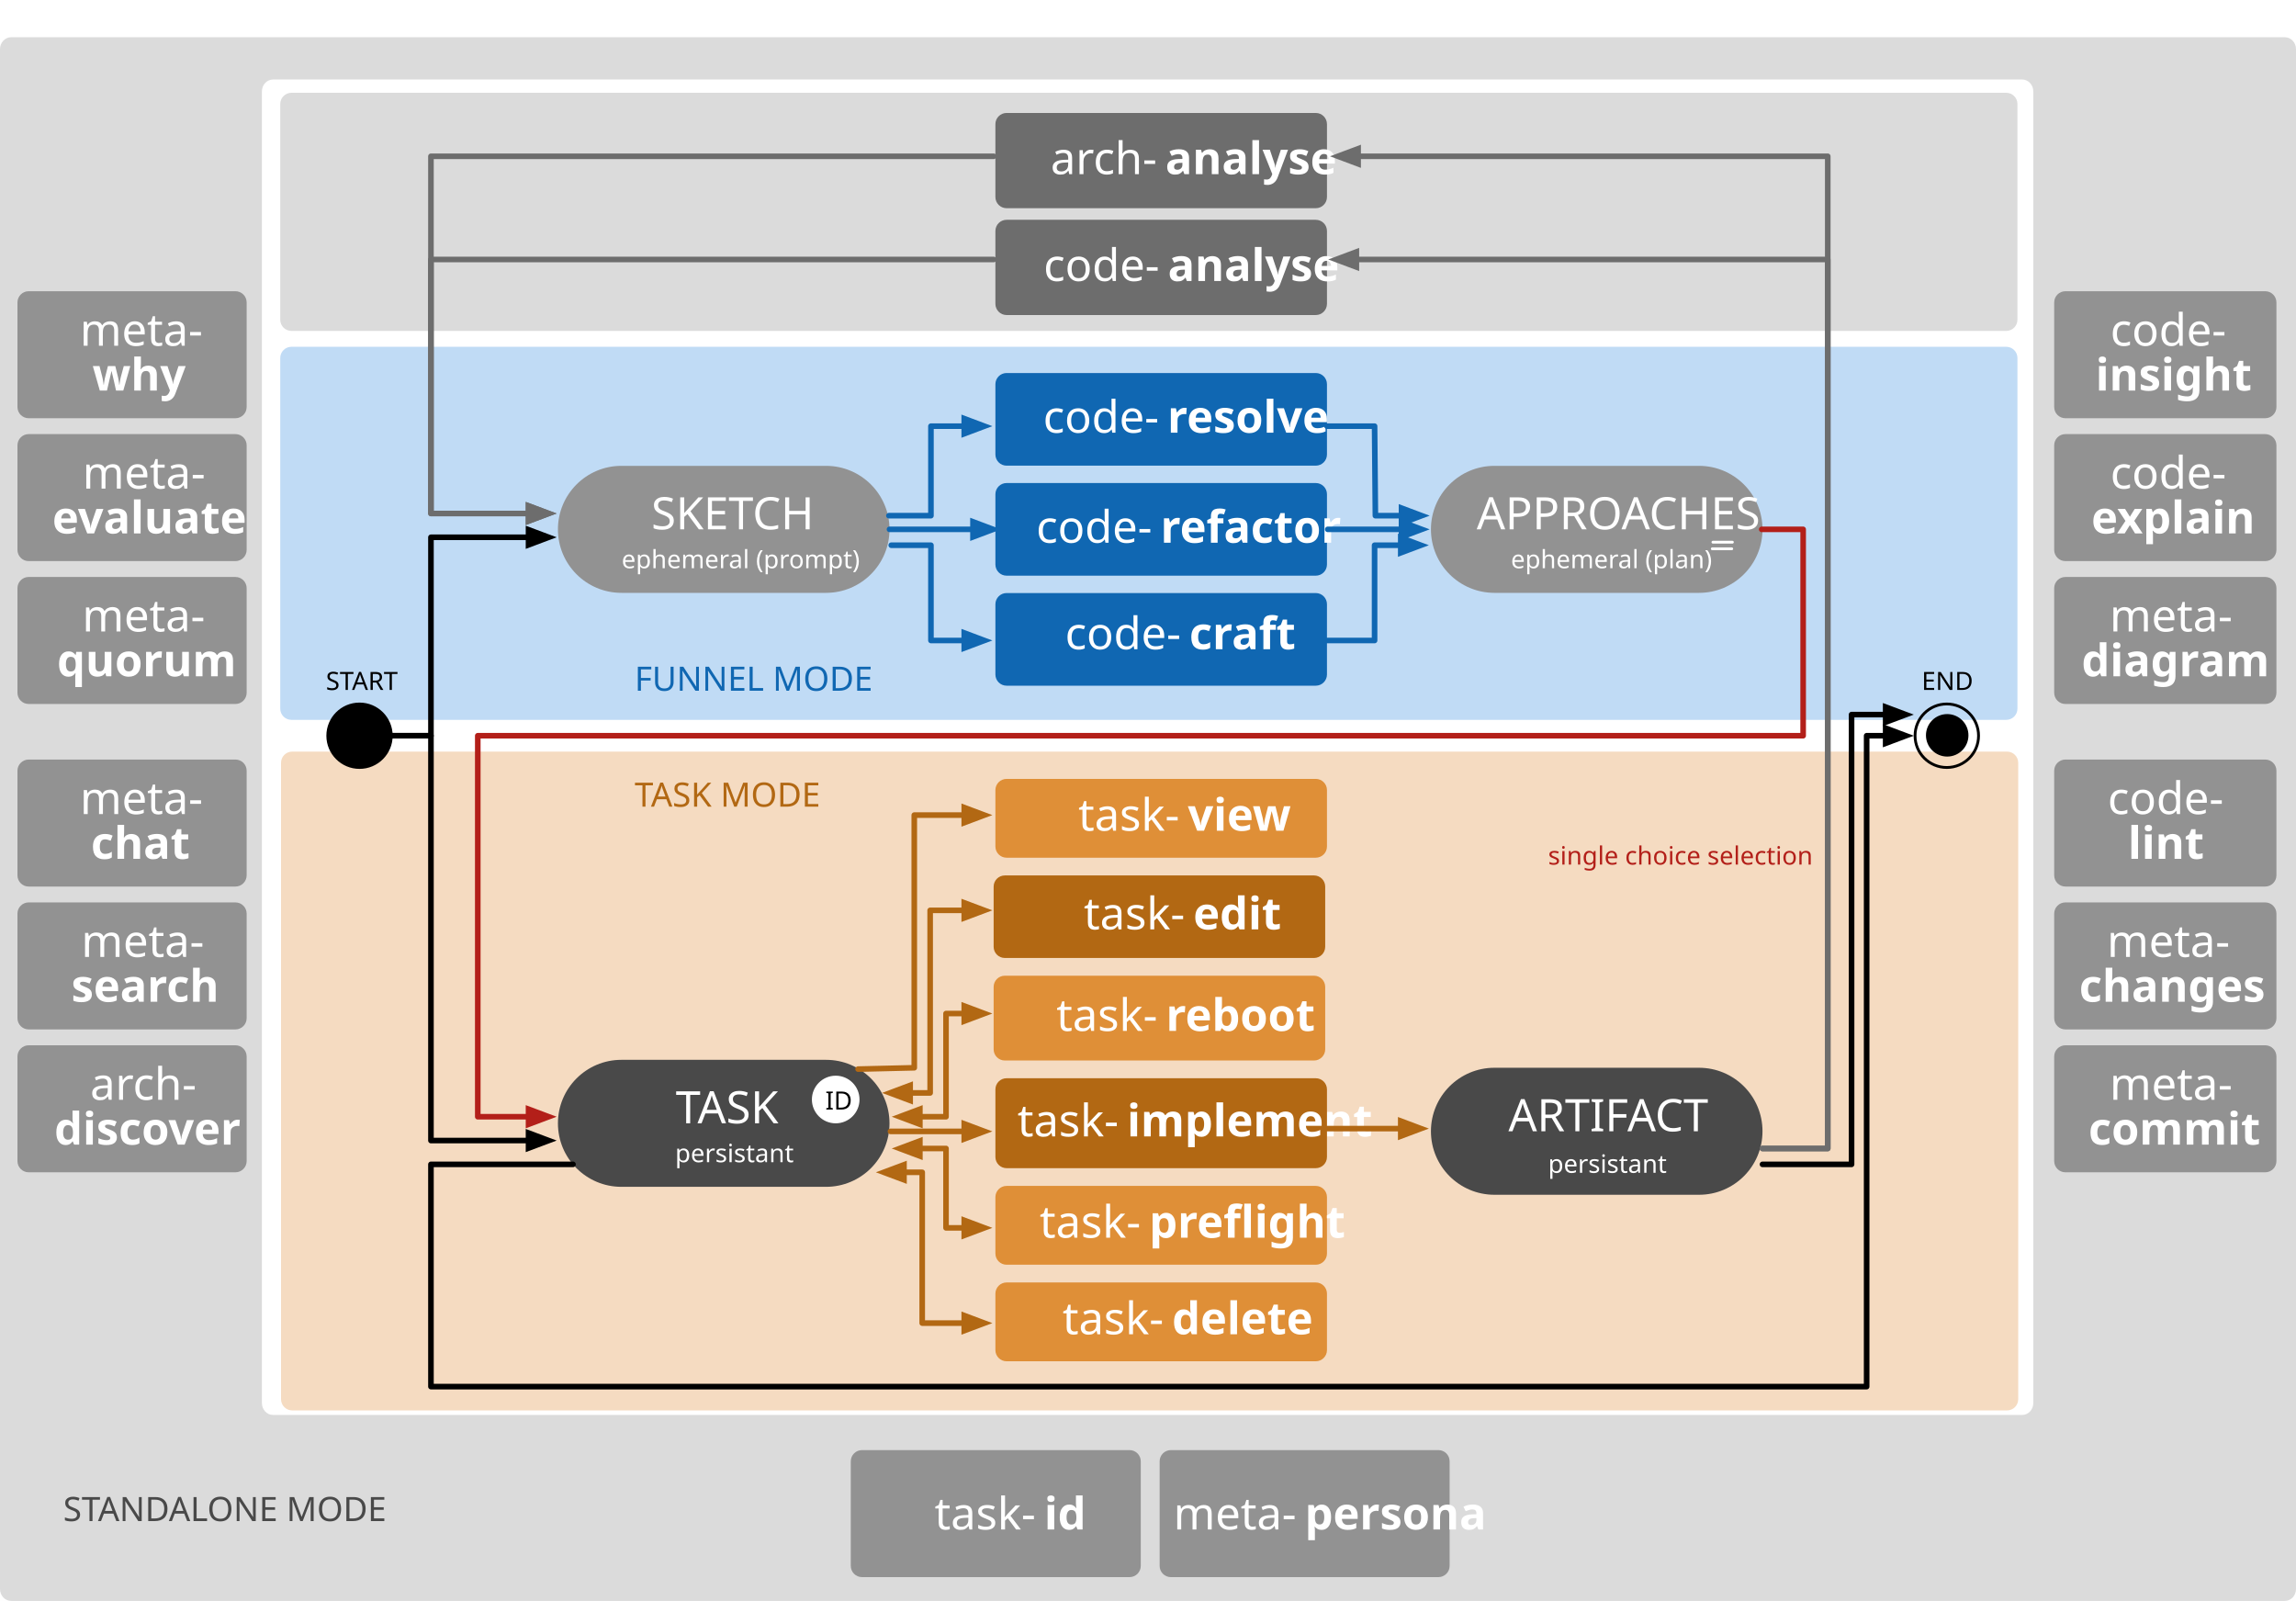
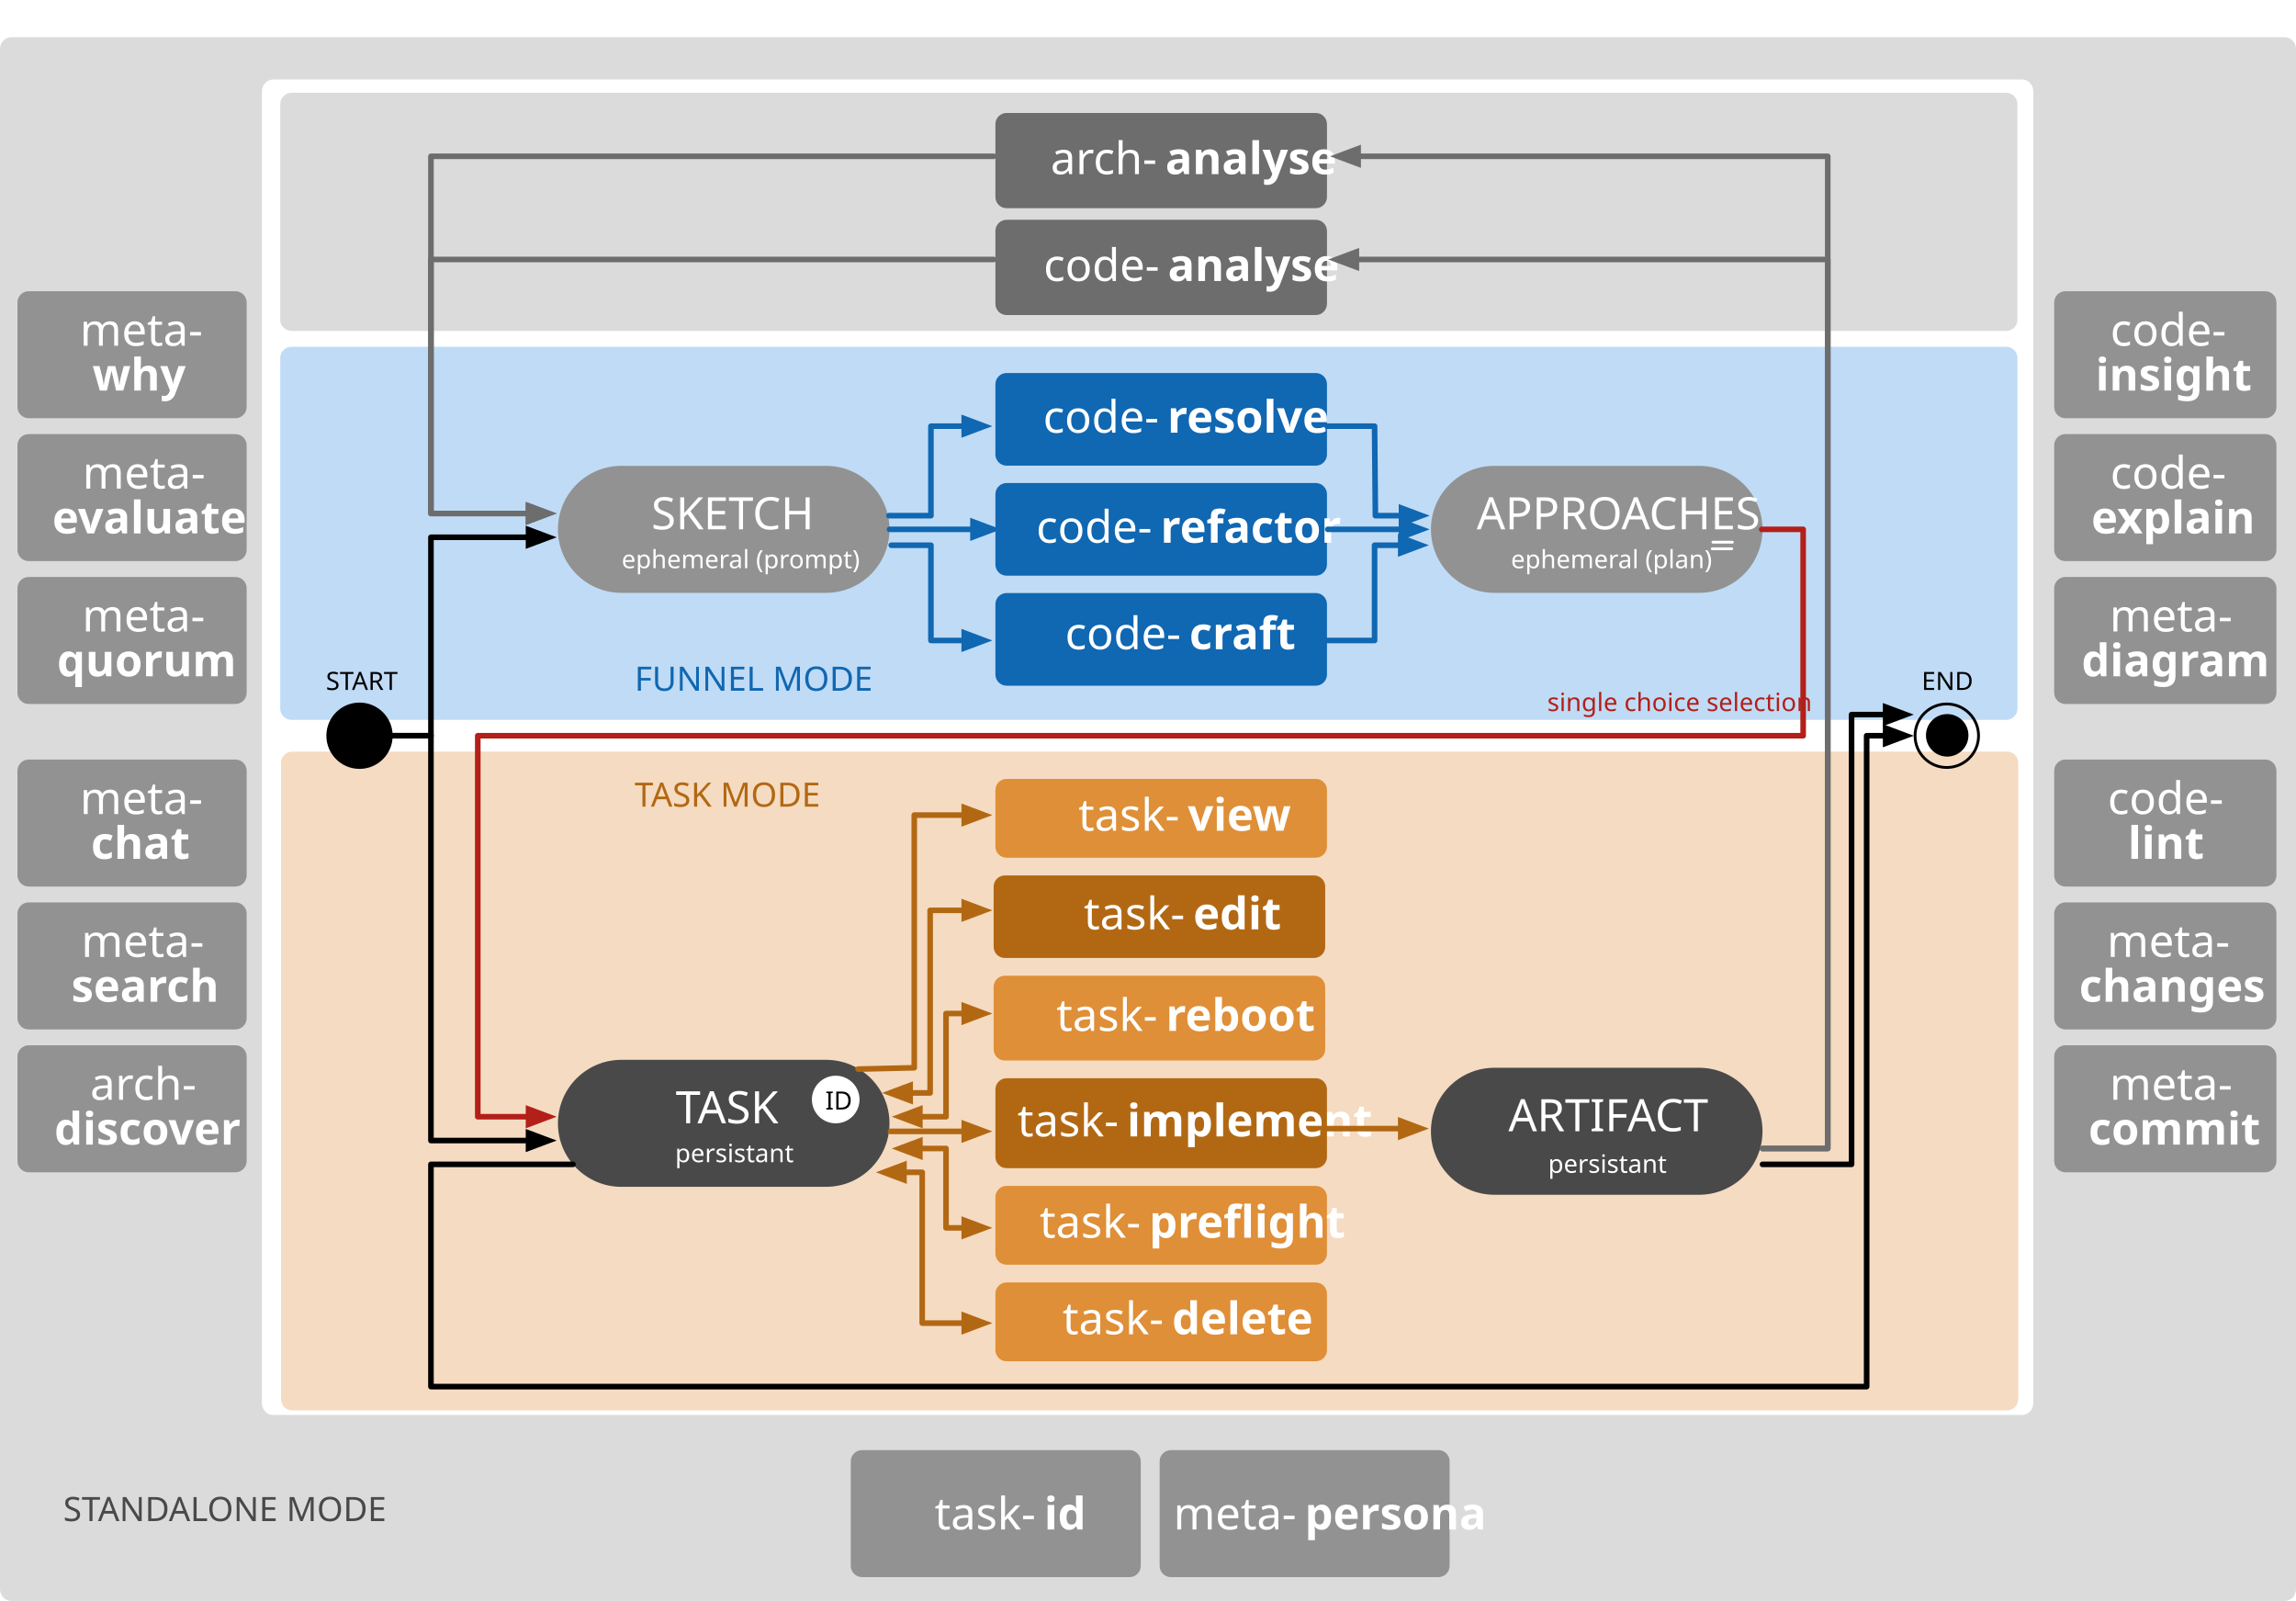
<svg xmlns="http://www.w3.org/2000/svg" version="1.1" viewBox="7.937 9.383 820.063 571.719" width="820.063" height="571.719">
  <defs>
    <marker orient="auto" overflow="visible" markerUnits="strokeWidth" id="FilledArrow_Marker" stroke-linejoin="miter" stroke-miterlimit="10" viewBox="-1 -3 6 6" markerWidth="6" markerHeight="6" color="#6d6d6d">
      <g>
        <path d="M 3.6 0 L 0 -1.35 L 0 1.35 Z" fill="currentColor" stroke="currentColor" stroke-width="1" />
      </g>
    </marker>
    <marker orient="auto" overflow="visible" markerUnits="strokeWidth" id="FilledArrow_Marker_2" stroke-linejoin="miter" stroke-miterlimit="10" viewBox="-1 -3 6 6" markerWidth="6" markerHeight="6" color="#1067b2">
      <g>
        <path d="M 3.6 0 L 0 -1.35 L 0 1.35 Z" fill="currentColor" stroke="currentColor" stroke-width="1" />
      </g>
    </marker>
    <marker orient="auto" overflow="visible" markerUnits="strokeWidth" id="FilledArrow_Marker_3" stroke-linejoin="miter" stroke-miterlimit="10" viewBox="-1 -3 6 6" markerWidth="6" markerHeight="6" color="#b31f19">
      <g>
        <path d="M 3.6 0 L 0 -1.35 L 0 1.35 Z" fill="currentColor" stroke="currentColor" stroke-width="1" />
      </g>
    </marker>
    <marker orient="auto" overflow="visible" markerUnits="strokeWidth" id="FilledArrow_Marker_4" stroke-linejoin="miter" stroke-miterlimit="10" viewBox="-1 -3 6 6" markerWidth="6" markerHeight="6" color="#b26813">
      <g>
        <path d="M 3.6 0 L 0 -1.35 L 0 1.35 Z" fill="currentColor" stroke="currentColor" stroke-width="1" />
      </g>
    </marker>
    <marker orient="auto" overflow="visible" markerUnits="strokeWidth" id="FilledArrow_Marker_5" stroke-linejoin="miter" stroke-miterlimit="10" viewBox="-5 -3 6 6" markerWidth="6" markerHeight="6" color="#b26813">
      <g>
        <path d="M -3.6 0 L 0 1.35 L 0 -1.35 Z" fill="currentColor" stroke="currentColor" stroke-width="1" />
      </g>
    </marker>
    <marker orient="auto" overflow="visible" markerUnits="strokeWidth" id="FilledArrow_Marker_6" stroke-linejoin="miter" stroke-miterlimit="10" viewBox="-1 -3 6 6" markerWidth="6" markerHeight="6" color="black">
      <g>
        <path d="M 3.6 0 L 0 -1.35 L 0 1.35 Z" fill="currentColor" stroke="currentColor" stroke-width="1" />
      </g>
    </marker>
    <marker orient="auto" overflow="visible" markerUnits="strokeWidth" id="FilledArrow_Marker_7" stroke-linejoin="miter" stroke-miterlimit="10" viewBox="-1 -3 6 6" markerWidth="6" markerHeight="6" color="#b26813">
      <g>
        <path d="M 3.6 0 L 0 -1.35 L 0 1.35 Z" fill="currentColor" stroke="currentColor" stroke-width="1" />
      </g>
    </marker>
    <marker orient="auto" overflow="visible" markerUnits="strokeWidth" id="FilledArrow_Marker_8" stroke-linejoin="miter" stroke-miterlimit="10" viewBox="-1 -3 6 6" markerWidth="6" markerHeight="6" color="#6d6d6d">
      <g>
        <path d="M 3.6 0 L 0 -1.35 L 0 1.35 Z" fill="currentColor" stroke="currentColor" stroke-width="1" />
      </g>
    </marker>
  </defs>
-   <g id="Canvas_1" fill="none" stroke="none" stroke-dasharray="none" stroke-opacity="1" fill-opacity="1">
+   <g id="Canvas_1" stroke-opacity="1" fill-opacity="1" fill="none" stroke-dasharray="none" stroke="none">
    <rect fill="white" x="7.937" y="9.383" width="820.063" height="571.719" />
    <g id="Canvas_1_Content">
      <g id="Graphic_897">
        <path d="M 112.031 42.52 L 724.504 42.52 C 726.713 42.52 728.504 44.311 728.504 46.52 L 728.504 123.559 C 728.504 125.768 726.713 127.559 724.504 127.559 L 112.031 127.559 C 109.822 127.559 108.031 125.768 108.031 123.559 L 108.031 46.52 C 108.031 44.311 109.822 42.52 112.031 42.52 Z" fill="#dbdbdb" />
      </g>
      <g id="Graphic_882">
        <path d="M 105.48 37.77 L 730.173 37.77 C 732.382 37.77 734.173 39.677 734.173 42.029 L 734.173 510.436 C 734.173 512.788 732.382 514.695 730.173 514.695 L 105.48 514.695 C 103.271 514.695 101.48 512.788 101.48 510.436 L 101.48 42.029 C 101.48 39.677 103.271 37.77 105.48 37.77 Z M 17.89 22.677 Z M 17.89 22.677 L 11.937 22.677 C 9.728 22.677 7.937 24.584 7.937 26.937 L 7.937 576.843 C 7.937 579.195 9.728 581.102 11.937 581.102 L 17.89 581.102 L 48.504 581.102 L 824 581.102 C 826.209 581.102 828 579.195 828 576.843 L 828 26.937 C 828 24.584 826.209 22.677 824 22.677 L 48.504 22.677 Z" fill="#dbdbdb" />
      </g>
      <g id="Graphic_799">
        <path d="M 112.315 277.795 L 724.787 277.795 C 726.997 277.795 728.787 279.586 728.787 281.795 L 728.787 509.071 C 728.787 511.28 726.997 513.071 724.787 513.071 L 112.315 513.071 C 110.106 513.071 108.315 511.28 108.315 509.071 L 108.315 281.795 C 108.315 279.586 110.106 277.795 112.315 277.795 Z" fill="#f5dbc1" />
      </g>
      <g id="Graphic_798">
        <path d="M 112.031 133.228 L 724.504 133.228 C 726.713 133.228 728.504 135.019 728.504 137.228 L 728.504 262.457 C 728.504 264.666 726.713 266.457 724.504 266.457 L 112.031 266.457 C 109.822 266.457 108.031 264.666 108.031 262.457 L 108.031 137.228 C 108.031 135.019 109.822 133.228 112.031 133.228 Z" fill="#c0dbf5" />
      </g>
      <g id="Group_774">
        <g id="Graphic_629">
          <path d="M 229.89 175.748 L 302.961 175.748 C 315.485 175.748 325.638 185.901 325.638 198.425 L 325.638 198.425 C 325.638 210.949 315.485 221.102 302.961 221.102 L 229.89 221.102 C 217.366 221.102 207.213 210.949 207.213 198.425 L 207.213 198.425 C 207.213 185.901 217.366 175.748 229.89 175.748 Z" fill="#929292" />
        </g>
        <g id="Graphic_624">
          <rect x="235.559" y="181.417" width="61.92" height="29.2" fill="#929292" />
          <text transform="translate(240.5591 186.4173)" fill="white">
            <tspan font-family="Myriad Pro" font-size="16" fill="white" x="0" y="12" xml:space="preserve">SKETCH</tspan>
          </text>
        </g>
      </g>
      <g id="Group_767">
        <g id="Graphic_631">
          <path d="M 367.465 87.874 L 477.89 87.874 C 480.099 87.874 481.89 89.665 481.89 91.874 L 481.89 117.89 C 481.89 120.099 480.099 121.89 477.89 121.89 L 367.465 121.89 C 365.255 121.89 363.465 120.099 363.465 117.89 L 363.465 91.874 C 363.465 89.665 365.255 87.874 367.465 87.874 Z" fill="#6d6d6d" />
        </g>
        <g id="Graphic_628">
          <text transform="translate(380.6718 97.72795)" fill="white">
            <tspan font-family="Myriad Pro" font-size="16" fill="white" x="0" y="12" xml:space="preserve">code-</tspan>
            <tspan font-family="Myriad Pro" font-weight="bold" font-size="16" fill="white" y="12" xml:space="preserve">analyse</tspan>
          </text>
        </g>
      </g>
      <g id="Line_639">
        <path d="M 362.835 102.047 L 161.858 102.047 L 161.858 192.756 L 196.713 192.756" marker-end="url(#FilledArrow_Marker)" stroke="#6d6d6d" stroke-linecap="round" stroke-linejoin="round" stroke-width="2" />
      </g>
      <g id="Group_777">
        <g id="Graphic_725">
          <path d="M 541.701 390.702 L 614.772 390.702 C 627.296 390.702 637.449 400.855 637.449 413.38 L 637.449 413.38 C 637.449 425.904 627.296 436.057 614.772 436.057 L 541.701 436.057 C 529.177 436.057 519.024 425.904 519.024 413.38 L 519.024 413.38 C 519.024 400.855 529.177 390.702 541.701 390.702 Z" fill="#494949" />
        </g>
        <g id="Graphic_726">
          <text transform="translate(546.7008 401.3717)" fill="white">
            <tspan font-family="Myriad Pro" font-size="16" fill="white" x="682121e-18" y="12" xml:space="preserve">ARTIFACT</tspan>
          </text>
        </g>
      </g>
      <g id="Group_768">
        <g id="Graphic_728">
          <path d="M 367.465 142.594 L 477.89 142.594 C 480.099 142.594 481.89 144.385 481.89 146.594 L 481.89 171.679 C 481.89 173.888 480.099 175.679 477.89 175.679 L 367.465 175.679 C 365.255 175.679 363.465 173.888 363.465 171.679 L 363.465 146.594 C 363.465 144.385 365.255 142.594 367.465 142.594 Z" fill="#1067b2" />
        </g>
        <g id="Graphic_727">
          <text transform="translate(380.5016 151.9155)" fill="white">
            <tspan font-family="Myriad Pro" font-size="16" fill="white" x="0" y="12" xml:space="preserve">code-</tspan>
            <tspan font-family="Myriad Pro" font-weight="bold" font-size="16" fill="white" y="12" xml:space="preserve">resolve</tspan>
          </text>
        </g>
      </g>
      <g id="Line_729">
        <path d="M 325.43 193.54 L 340.441 193.54 L 340.441 161.575 L 352.335 161.575" marker-end="url(#FilledArrow_Marker_2)" stroke="#1067b2" stroke-linecap="round" stroke-linejoin="round" stroke-width="2" />
      </g>
      <g id="Group_769">
        <g id="Graphic_731">
          <path d="M 367.465 181.883 L 477.89 181.883 C 480.099 181.883 481.89 183.673 481.89 185.883 L 481.89 210.968 C 481.89 213.177 480.099 214.968 477.89 214.968 L 367.465 214.968 C 365.255 214.968 363.465 213.177 363.465 210.968 L 363.465 185.883 C 363.465 183.673 365.255 181.883 367.465 181.883 Z" fill="#1067b2" />
        </g>
        <g id="Graphic_730">
          <text transform="translate(378.0456 191.2044)" fill="white">
            <tspan font-family="Myriad Pro" font-size="16" fill="white" x="7105427e-21" y="12" xml:space="preserve">code-</tspan>
            <tspan font-family="Myriad Pro" font-weight="bold" font-size="16" fill="white" y="12" xml:space="preserve">refactor</tspan>
          </text>
        </g>
      </g>
      <g id="Line_734">
        <line x1="325.638" y1="198.425" x2="355.453" y2="198.425" marker-end="url(#FilledArrow_Marker_2)" stroke="#1067b2" stroke-linecap="round" stroke-linejoin="round" stroke-width="2" />
      </g>
      <g id="Line_735">
        <path d="M 326.268 204.095 L 340.441 204.095 L 340.441 238.11 L 352.335 238.11" marker-end="url(#FilledArrow_Marker_2)" stroke="#1067b2" stroke-linecap="round" stroke-linejoin="round" stroke-width="2" />
      </g>
      <g id="Group_775">
        <g id="Graphic_737">
          <path d="M 541.701 175.748 L 614.772 175.748 C 627.296 175.748 637.449 185.901 637.449 198.425 L 637.449 198.425 C 637.449 210.949 627.296 221.102 614.772 221.102 L 541.701 221.102 C 529.177 221.102 519.024 210.949 519.024 198.425 L 519.024 198.425 C 519.024 185.901 529.177 175.748 541.701 175.748 Z" fill="#929292" />
        </g>
        <g id="Graphic_736">
          <text transform="translate(535.3622 186.4173)" fill="white">
            <tspan font-family="Myriad Pro" font-size="16" fill="white" x="0" y="12" xml:space="preserve">APPROACHES</tspan>
          </text>
        </g>
      </g>
      <g id="Line_738">
        <path d="M 481.89 161.575 L 498.898 161.575 L 499.181 193.54 L 508.524 193.54" marker-end="url(#FilledArrow_Marker_2)" stroke="#1067b2" stroke-linecap="round" stroke-linejoin="round" stroke-width="2" />
      </g>
      <g id="Line_739">
        <line x1="482.173" y1="198.425" x2="508.524" y2="198.425" marker-end="url(#FilledArrow_Marker_2)" stroke="#1067b2" stroke-linecap="round" stroke-linejoin="round" stroke-width="2" />
      </g>
      <g id="Line_740">
        <path d="M 481.89 238.11 L 498.898 238.11 L 498.898 204.095 L 508.24 204.095" marker-end="url(#FilledArrow_Marker_2)" stroke="#1067b2" stroke-linecap="round" stroke-linejoin="round" stroke-width="2" />
      </g>
      <g id="Group_776">
        <g id="Graphic_742">
          <path d="M 229.89 387.868 L 302.961 387.868 C 315.485 387.868 325.638 398.021 325.638 410.545 L 325.638 410.545 C 325.638 423.069 315.485 433.222 302.961 433.222 L 229.89 433.222 C 217.366 433.222 207.213 423.069 207.213 410.545 L 207.213 410.545 C 207.213 398.021 217.366 387.868 229.89 387.868 Z" fill="#494949" />
        </g>
        <g id="Graphic_741">
          <text transform="translate(249.2817 398.537)" fill="white">
            <tspan font-family="Myriad Pro" font-size="16" fill="white" x="0" y="12" xml:space="preserve">TASK</tspan>
          </text>
        </g>
      </g>
      <g id="Line_743">
        <path d="M 637.165 198.425 L 651.968 198.425 L 651.968 272.126 L 178.583 272.126 L 178.583 408.189 L 196.713 408.189" marker-end="url(#FilledArrow_Marker_3)" stroke="#b31f19" stroke-linecap="round" stroke-linejoin="round" stroke-width="2" />
      </g>
      <g id="Group_771">
        <g id="Graphic_749">
          <path d="M 366.835 322.021 L 477.26 322.021 C 479.469 322.021 481.26 323.812 481.26 326.021 L 481.26 347.494 C 481.26 349.703 479.469 351.494 477.26 351.494 L 366.835 351.494 C 364.625 351.494 362.835 349.703 362.835 347.494 L 362.835 326.021 C 362.835 323.812 364.625 322.021 366.835 322.021 Z" fill="#b26813" />
        </g>
        <g id="Graphic_748">
          <text transform="translate(395.0317 329.2769)" fill="white">
            <tspan font-family="Myriad Pro" font-size="16" fill="white" x="14210855e-21" y="12" xml:space="preserve">task-</tspan>
            <tspan font-family="Myriad Pro" font-weight="bold" font-size="16" fill="white" y="12" xml:space="preserve">edit</tspan>
          </text>
        </g>
      </g>
      <g id="Group_772">
        <g id="Graphic_747">
          <path d="M 367.465 394.444 L 477.89 394.444 C 480.099 394.444 481.89 396.235 481.89 398.444 L 481.89 422.56 C 481.89 424.769 480.099 426.56 477.89 426.56 L 367.465 426.56 C 365.255 426.56 363.465 424.769 363.465 422.56 L 363.465 398.444 C 363.465 396.235 365.255 394.444 367.465 394.444 Z" fill="#b26813" />
        </g>
        <g id="Graphic_746">
          <text transform="translate(371.3416 403.2115)" fill="white">
            <tspan font-family="Myriad Pro" font-size="16" fill="white" x="0" y="12" xml:space="preserve">task-</tspan>
            <tspan font-family="Myriad Pro" font-weight="bold" font-size="16" fill="white" y="12" xml:space="preserve">implement</tspan>
          </text>
        </g>
      </g>
      <g id="Group_773">
        <g id="Graphic_745">
          <path d="M 367.465 432.894 L 477.89 432.894 C 480.099 432.894 481.89 434.685 481.89 436.894 L 481.89 457.041 C 481.89 459.25 480.099 461.041 477.89 461.041 L 367.465 461.041 C 365.255 461.041 363.465 459.25 363.465 457.041 L 363.465 436.894 C 363.465 434.685 365.255 432.894 367.465 432.894 Z" fill="#df8f37" />
        </g>
        <g id="Graphic_744">
          <text transform="translate(379.2616 439.3917)" fill="white">
            <tspan font-family="Myriad Pro" font-size="16" fill="white" x="0" y="12" xml:space="preserve">task-</tspan>
            <tspan font-family="Myriad Pro" font-weight="bold" font-size="16" fill="white" y="12" xml:space="preserve">preflight</tspan>
          </text>
        </g>
      </g>
      <g id="Line_755">
        <line x1="481.89" y1="412.422" x2="508.24" y2="412.422" marker-end="url(#FilledArrow_Marker_4)" stroke="#b26813" stroke-linecap="round" stroke-linejoin="round" stroke-width="2" />
      </g>
      <g id="Line_756">
        <path d="M 637.449 419.528 L 660.756 419.528 L 660.756 102.047 L 492.39 102.047" marker-end="url(#FilledArrow_Marker)" stroke="#6d6d6d" stroke-linecap="round" stroke-linejoin="round" stroke-width="2" />
      </g>
      <g id="Group_770">
        <g id="Graphic_733">
          <path d="M 367.465 221.171 L 477.89 221.171 C 480.099 221.171 481.89 222.962 481.89 225.171 L 481.89 250.257 C 481.89 252.466 480.099 254.257 477.89 254.257 L 367.465 254.257 C 365.255 254.257 363.465 252.466 363.465 250.257 L 363.465 225.171 C 363.465 222.962 365.255 221.171 367.465 221.171 Z" fill="#1067b2" />
        </g>
        <g id="Graphic_758">
          <text transform="translate(388.3495 229.2364)" fill="white">
            <tspan font-family="Myriad Pro" font-size="16" fill="white" x="0" y="12" xml:space="preserve">code-</tspan>
            <tspan font-family="Myriad Pro" font-weight="bold" font-size="16" fill="white" y="12" xml:space="preserve">craft</tspan>
          </text>
        </g>
      </g>
      <g id="Line_761">
        <path d="M 352.335 481.89 L 337.323 481.89 L 337.323 428.031 L 330.815 428.031" marker-end="url(#FilledArrow_Marker_4)" marker-start="url(#FilledArrow_Marker_5)" stroke="#b26813" stroke-linecap="round" stroke-linejoin="round" stroke-width="2" />
      </g>
      <g id="Line_780">
        <path d="M 333.02 399.685 L 340.158 399.685 L 340.158 334.488 L 352.335 334.488" marker-end="url(#FilledArrow_Marker_4)" marker-start="url(#FilledArrow_Marker_5)" stroke="#b26813" stroke-linecap="round" stroke-linejoin="round" stroke-width="2" />
      </g>
      <g id="Line_779">
        <path d="M 336.484 408.189 L 345.827 408.189 L 345.827 371.339 L 352.335 371.339" marker-end="url(#FilledArrow_Marker_4)" marker-start="url(#FilledArrow_Marker_5)" stroke="#b26813" stroke-linecap="round" stroke-linejoin="round" stroke-width="2" />
      </g>
      <g id="Line_778">
        <path d="M 336.484 419.528 L 345.827 419.528 L 345.827 447.874 L 352.335 447.874" marker-end="url(#FilledArrow_Marker_4)" marker-start="url(#FilledArrow_Marker_5)" stroke="#b26813" stroke-linecap="round" stroke-linejoin="round" stroke-width="2" />
      </g>
      <g id="Graphic_781">
        <text transform="translate(229.9428 205.3024)" fill="white">
          <tspan font-family="Myriad Pro" font-size="9" fill="white" x="8668621e-19" y="7" xml:space="preserve">ephemeral (prompt)</tspan>
        </text>
      </g>
      <g id="Graphic_782">
        <text transform="translate(547.5769 205.3024)" fill="white">
          <tspan font-family="Myriad Pro" font-size="9" fill="white" x="55777605e-20" y="7" xml:space="preserve">ephemeral (plan)</tspan>
        </text>
      </g>
      <g id="Graphic_783">
        <text transform="translate(249.063 417.4221)" fill="white">
          <tspan font-family="Myriad Pro" font-size="9" fill="white" x="14566126e-20" y="7" xml:space="preserve">persistant</tspan>
        </text>
      </g>
      <g id="Graphic_784">
        <text transform="translate(560.874 421.2142)" fill="white">
          <tspan font-family="Myriad Pro" font-size="9" fill="white" x="14566126e-20" y="7" xml:space="preserve">persistant</tspan>
        </text>
      </g>
      <g id="Line_785">
        <path d="M 147.685 272.126 L 161.858 272.126 L 161.858 201.26 L 196.713 201.26" marker-end="url(#FilledArrow_Marker_6)" stroke="black" stroke-linecap="round" stroke-linejoin="round" stroke-width="2" />
      </g>
      <g id="Graphic_786">
        <circle cx="136.346" cy="272.126" r="11.339" fill="black" />
        <circle cx="136.346" cy="272.126" r="11.339" stroke="black" stroke-linecap="round" stroke-linejoin="round" stroke-width="1" />
      </g>
      <g id="Line_788">
        <path d="M 637.449 425.197 L 669.26 425.197 L 669.26 264.58 L 681.437 264.58" marker-end="url(#FilledArrow_Marker_6)" stroke="black" stroke-linecap="round" stroke-linejoin="round" stroke-width="2" />
      </g>
      <g id="Group_791">
        <g id="Graphic_787">
          <circle cx="703.276" cy="272.126" r="11.339" stroke="black" stroke-linecap="round" stroke-linejoin="round" stroke-width="1" />
        </g>
        <g id="Graphic_789">
          <circle cx="703.421" cy="271.981" r="7.087" fill="black" />
          <circle cx="703.421" cy="271.981" r="7.087" stroke="black" stroke-linecap="round" stroke-linejoin="round" stroke-width="1" />
        </g>
      </g>
      <g id="Line_790">
        <path d="M 147.685 272.126 L 161.858 272.126 L 161.858 416.693 L 196.713 416.693" marker-end="url(#FilledArrow_Marker_6)" stroke="black" stroke-linecap="round" stroke-linejoin="round" stroke-width="2" />
      </g>
      <g id="Graphic_792">
-         <text transform="translate(560.874 311.1417)" fill="#b31f19">
+         <text transform="translate(560.5906 256.326)" fill="#b31f19">
          <tspan font-family="Myriad Pro" font-size="9" fill="#b31f19" x="0" y="7" xml:space="preserve">single choice selection</tspan>
        </text>
      </g>
      <g id="Line_793">
        <line x1="619.508" y1="205.367" x2="626.466" y2="205.367" stroke="white" stroke-linecap="round" stroke-linejoin="round" stroke-width="1" />
      </g>
      <g id="Line_794">
        <line x1="619.739" y1="203.01" x2="626.697" y2="203.01" stroke="white" stroke-linecap="round" stroke-linejoin="round" stroke-width="1" />
      </g>
      <g id="Group_797">
        <g id="Graphic_796">
          <circle cx="306.425" cy="402.041" r="8.504" fill="white" />
        </g>
        <g id="Graphic_795">
          <text transform="translate(302.7098 398.6212)" fill="black">
            <tspan font-family="Myriad Pro" font-size="9" fill="black" x="2184919e-19" y="7" xml:space="preserve">ID</tspan>
          </text>
        </g>
      </g>
      <g id="Graphic_800">
        <text transform="translate(124.3386 248.7795)" fill="black">
          <tspan font-family="Myriad Pro" font-size="9" fill="black" x="35171865e-20" y="7" xml:space="preserve">START</tspan>
        </text>
      </g>
      <g id="Graphic_801">
        <text transform="translate(694.2917 248.7795)" fill="black">
          <tspan font-family="Myriad Pro" font-size="9" fill="black" x="0" y="7" xml:space="preserve">END</tspan>
        </text>
      </g>
      <g id="Line_802">
        <path d="M 212.598 425.197 L 161.858 425.197 L 161.858 504.567 L 674.646 504.567 L 674.646 272.126 L 681.437 272.126" marker-end="url(#FilledArrow_Marker_6)" stroke="black" stroke-linecap="round" stroke-linejoin="round" stroke-width="2" />
      </g>
      <g id="Graphic_803">
        <text transform="translate(234.6063 247.0567)" fill="#1067b2">
          <tspan font-family="Myriad Pro" font-size="12" fill="#1067b2" x="2629008e-19" y="9" xml:space="preserve">FUNNEL MODE</tspan>
        </text>
      </g>
      <g id="Graphic_804">
        <text transform="translate(234.6063 288.4646)" fill="#b26813">
          <tspan font-family="Myriad Pro" font-size="12" fill="#b26813" x="5506706e-19" y="9" xml:space="preserve">TASK MODE</tspan>
        </text>
      </g>
      <g id="Group_805">
        <g id="Graphic_807">
          <path d="M 18.173 382.677 L 92.031 382.677 C 94.241 382.677 96.031 384.468 96.031 386.677 L 96.031 424.031 C 96.031 426.241 94.241 428.031 92.031 428.031 L 18.173 428.031 C 15.964 428.031 14.173 426.241 14.173 424.031 L 14.173 386.677 C 14.173 384.468 15.964 382.677 18.173 382.677 Z" fill="#929292" />
        </g>
        <g id="Graphic_806">
          <text transform="translate(19.31777 393.3465)" fill="white">
            <tspan font-family="Myriad Pro" font-size="16" fill="white" x="20.816" y="8.8" xml:space="preserve">arch-</tspan>
            <tspan font-family="Myriad Pro" font-weight="bold" font-size="16" fill="white" x="8.024" y="24.8" xml:space="preserve">discover</tspan>
          </text>
        </g>
      </g>
      <g id="Group_808">
        <g id="Graphic_810">
          <path d="M 745.635 331.654 L 817.006 331.654 C 819.215 331.654 821.006 333.444 821.006 335.654 L 821.006 373.008 C 821.006 375.217 819.215 377.008 817.006 377.008 L 745.635 377.008 C 743.426 377.008 741.635 375.217 741.635 373.008 L 741.635 335.654 C 741.635 333.444 743.426 331.654 745.635 331.654 Z" fill="#929292" />
        </g>
        <g id="Graphic_809">
          <text transform="translate(743.0111 342.3228)" fill="white">
            <tspan font-family="Myriad Pro" font-size="16" fill="white" x="17.472" y="8.8" xml:space="preserve">meta-</tspan>
            <tspan font-family="Myriad Pro" font-weight="bold" font-size="16" fill="white" x="7.536" y="24.8" xml:space="preserve">changes</tspan>
          </text>
        </g>
      </g>
      <g id="Group_818">
        <g id="Graphic_820">
          <path d="M 745.635 164.409 L 817.006 164.409 C 819.215 164.409 821.006 166.2 821.006 168.409 L 821.006 205.764 C 821.006 207.973 819.215 209.764 817.006 209.764 L 745.635 209.764 C 743.426 209.764 741.635 207.973 741.635 205.764 L 741.635 168.409 C 741.635 166.2 743.426 164.409 745.635 164.409 Z" fill="#929292" />
        </g>
        <g id="Graphic_819">
          <text transform="translate(748.6068 175.0787)" fill="white">
            <tspan font-family="Myriad Pro" font-size="16" fill="white" x="13.088" y="8.8" xml:space="preserve">code-</tspan>
            <tspan font-family="Myriad Pro" font-weight="bold" font-size="16" fill="white" x="6.296" y="24.8" xml:space="preserve">explain</tspan>
          </text>
        </g>
      </g>
      <g id="Group_821">
        <g id="Graphic_823">
          <path d="M 745.635 113.386 L 817.006 113.386 C 819.215 113.386 821.006 115.177 821.006 117.386 L 821.006 154.74 C 821.006 156.949 819.215 158.74 817.006 158.74 L 745.635 158.74 C 743.426 158.74 741.635 156.949 741.635 154.74 L 741.635 117.386 C 741.635 115.177 743.426 113.386 745.635 113.386 Z" fill="#929292" />
        </g>
        <g id="Graphic_822">
          <text transform="translate(748.3428 124.0551)" fill="white">
            <tspan font-family="Myriad Pro" font-size="16" fill="white" x="13.352" y="8.8" xml:space="preserve">code-</tspan>
            <tspan font-family="Myriad Pro" font-weight="bold" font-size="16" fill="white" x="8.064" y="24.8" xml:space="preserve">insight</tspan>
          </text>
        </g>
      </g>
      <g id="Group_827">
        <g id="Graphic_829">
          <path d="M 18.173 164.409 L 92.031 164.409 C 94.241 164.409 96.031 166.2 96.031 168.409 L 96.031 205.764 C 96.031 207.973 94.241 209.764 92.031 209.764 L 18.173 209.764 C 15.964 209.764 14.173 207.973 14.173 205.764 L 14.173 168.409 C 14.173 166.2 15.964 164.409 18.173 164.409 Z" fill="#929292" />
        </g>
        <g id="Graphic_828">
          <text transform="translate(19.88469 175.0787)" fill="white">
            <tspan font-family="Myriad Pro" font-size="16" fill="white" x="17.52" y="8.8" xml:space="preserve">meta-</tspan>
            <tspan font-family="Myriad Pro" font-weight="bold" font-size="16" fill="white" x="6.744" y="24.8" xml:space="preserve">evaluate</tspan>
          </text>
        </g>
      </g>
      <g id="Group_830">
        <g id="Graphic_832">
          <path d="M 18.173 215.433 L 92.031 215.433 C 94.241 215.433 96.031 217.224 96.031 219.433 L 96.031 256.787 C 96.031 258.997 94.241 260.787 92.031 260.787 L 18.173 260.787 C 15.964 260.787 14.173 258.997 14.173 256.787 L 14.173 219.433 C 14.173 217.224 15.964 215.433 18.173 215.433 Z" fill="#929292" />
        </g>
        <g id="Graphic_831">
          <text transform="translate(24.22957 226.1024)" fill="white">
            <tspan font-family="Myriad Pro" font-size="16" fill="white" x="13.064" y="8.8" xml:space="preserve">meta-</tspan>
            <tspan font-family="Myriad Pro" font-weight="bold" font-size="16" fill="white" x="4.088" y="24.8" xml:space="preserve">quorum</tspan>
          </text>
        </g>
      </g>
      <g id="Group_833">
        <g id="Graphic_835">
          <path d="M 18.173 331.654 L 92.031 331.654 C 94.241 331.654 96.031 333.444 96.031 335.654 L 96.031 373.008 C 96.031 375.217 94.241 377.008 92.031 377.008 L 18.173 377.008 C 15.964 377.008 14.173 375.217 14.173 373.008 L 14.173 335.654 C 14.173 333.444 15.964 331.654 18.173 331.654 Z" fill="#929292" />
        </g>
        <g id="Graphic_834">
          <text transform="translate(27.11073 342.3228)" fill="white">
            <tspan font-family="Myriad Pro" font-size="16" fill="white" x="9.848" y="8.8" xml:space="preserve">meta-</tspan>
            <tspan font-family="Myriad Pro" font-weight="bold" font-size="16" fill="white" x="6.296" y="24.8" xml:space="preserve">search</tspan>
          </text>
        </g>
      </g>
      <g id="Group_836">
        <g id="Graphic_838">
          <path d="M 18.173 113.386 L 92.031 113.386 C 94.241 113.386 96.031 115.177 96.031 117.386 L 96.031 154.74 C 96.031 156.949 94.241 158.74 92.031 158.74 L 18.173 158.74 C 15.964 158.74 14.173 156.949 14.173 154.74 L 14.173 117.386 C 14.173 115.177 15.964 113.386 18.173 113.386 Z" fill="#929292" />
        </g>
        <g id="Graphic_837">
          <text transform="translate(29.2549 124.0551)" fill="white">
            <tspan font-family="Myriad Pro" font-size="16" fill="white" x="7.208" y="8.8" xml:space="preserve">meta-</tspan>
            <tspan font-family="Myriad Pro" font-weight="bold" font-size="16" fill="white" x="11.688" y="24.8" xml:space="preserve">why</tspan>
          </text>
        </g>
      </g>
      <g id="Group_839">
        <g id="Graphic_841">
          <path d="M 18.173 280.63 L 92.031 280.63 C 94.241 280.63 96.031 282.421 96.031 284.63 L 96.031 321.984 C 96.031 324.193 94.241 325.984 92.031 325.984 L 18.173 325.984 C 15.964 325.984 14.173 324.193 14.173 321.984 L 14.173 284.63 C 14.173 282.421 15.964 280.63 18.173 280.63 Z" fill="#929292" />
        </g>
        <g id="Graphic_840">
          <text transform="translate(29.28897 291.2992)" fill="white">
            <tspan font-family="Myriad Pro" font-size="16" fill="white" x="7.208" y="8.8" xml:space="preserve">meta-</tspan>
            <tspan font-family="Myriad Pro" font-weight="bold" font-size="16" fill="white" x="11.136" y="24.8" xml:space="preserve">chat</tspan>
          </text>
        </g>
      </g>
      <g id="Group_842">
        <g id="Graphic_844">
          <path d="M 745.635 280.63 L 817.006 280.63 C 819.215 280.63 821.006 282.421 821.006 284.63 L 821.006 321.984 C 821.006 324.193 819.215 325.984 817.006 325.984 L 745.635 325.984 C 743.426 325.984 741.635 324.193 741.635 321.984 L 741.635 284.63 C 741.635 282.421 743.426 280.63 745.635 280.63 Z" fill="#929292" />
        </g>
        <g id="Graphic_843">
          <text transform="translate(753.5471 291.2992)" fill="white">
            <tspan font-family="Myriad Pro" font-size="16" fill="white" x="7.208" y="8.8" xml:space="preserve">code-</tspan>
            <tspan font-family="Myriad Pro" font-weight="bold" font-size="16" fill="white" x="14.408" y="24.8" xml:space="preserve">lint</tspan>
          </text>
        </g>
      </g>
      <g id="Group_845">
        <g id="Graphic_847">
          <path d="M 426.126 527.244 L 521.698 527.244 C 523.907 527.244 525.698 529.035 525.698 531.244 L 525.698 568.598 C 525.698 570.808 523.907 572.598 521.698 572.598 L 426.126 572.598 C 423.916 572.598 422.126 570.808 422.126 568.598 L 422.126 531.244 C 422.126 529.035 423.916 527.244 426.126 527.244 Z" fill="#929292" />
        </g>
        <g id="Graphic_846">
          <text transform="translate(427.0634 543.5827)" fill="white">
            <tspan font-family="Myriad Pro" font-size="16" fill="white" x="30553338e-20" y="12" xml:space="preserve">meta-</tspan>
            <tspan font-family="Myriad Pro" font-weight="bold" font-size="16" fill="white" y="12" xml:space="preserve">persona</tspan>
          </text>
        </g>
      </g>
      <g id="Group_848">
        <g id="Graphic_850">
          <path d="M 315.811 527.244 L 411.384 527.244 C 413.593 527.244 415.384 529.035 415.384 531.244 L 415.384 568.598 C 415.384 570.808 413.593 572.598 411.384 572.598 L 315.811 572.598 C 313.602 572.598 311.811 570.808 311.811 568.598 L 311.811 531.244 C 311.811 529.035 313.602 527.244 315.811 527.244 Z" fill="#929292" />
        </g>
        <g id="Graphic_849">
          <text transform="translate(341.741 543.5827)" fill="white">
            <tspan font-family="Myriad Pro" font-size="16" fill="white" x="31974423e-20" y="12" xml:space="preserve">task-</tspan>
            <tspan font-family="Myriad Pro" font-weight="bold" font-size="16" fill="white" y="12" xml:space="preserve">id</tspan>
          </text>
        </g>
      </g>
      <g id="Group_866">
        <g id="Graphic_868">
          <path d="M 745.635 215.433 L 817.006 215.433 C 819.215 215.433 821.006 217.224 821.006 219.433 L 821.006 256.787 C 821.006 258.997 819.215 260.787 817.006 260.787 L 745.635 260.787 C 743.426 260.787 741.635 258.997 741.635 256.787 L 741.635 219.433 C 741.635 217.224 743.426 215.433 745.635 215.433 Z" fill="#929292" />
        </g>
        <g id="Graphic_867">
          <text transform="translate(747.3188 226.1024)" fill="white">
            <tspan font-family="Myriad Pro" font-size="16" fill="white" x="14.104" y="8.8" xml:space="preserve">meta-</tspan>
            <tspan font-family="Myriad Pro" font-weight="bold" font-size="16" fill="white" x="4.088" y="24.8" xml:space="preserve">diagram</tspan>
          </text>
        </g>
      </g>
      <g id="Group_872">
        <g id="Graphic_874">
          <path d="M 745.635 382.677 L 817.006 382.677 C 819.215 382.677 821.006 384.468 821.006 386.677 L 821.006 424.031 C 821.006 426.241 819.215 428.031 817.006 428.031 L 745.635 428.031 C 743.426 428.031 741.635 426.241 741.635 424.031 L 741.635 386.677 C 741.635 384.468 743.426 382.677 745.635 382.677 Z" fill="#929292" />
        </g>
        <g id="Graphic_873">
          <text transform="translate(745.8228 393.3465)" fill="white">
            <tspan font-family="Myriad Pro" font-size="16" fill="white" x="15.6" y="8.8" xml:space="preserve">meta-</tspan>
            <tspan font-family="Myriad Pro" font-weight="bold" font-size="16" fill="white" x="8.064" y="24.8" xml:space="preserve">commit</tspan>
          </text>
        </g>
      </g>
      <g id="Graphic_883">
        <text transform="translate(30.51181 543.5827)" fill="#494949">
          <tspan font-family="Myriad Pro" font-size="12" fill="#494949" x="8171241e-19" y="9" xml:space="preserve">STANDALONE MODE</tspan>
        </text>
      </g>
      <g id="Group_884">
        <g id="Graphic_886">
          <path d="M 366.835 357.828 L 477.26 357.828 C 479.469 357.828 481.26 359.619 481.26 361.828 L 481.26 384.11 C 481.26 386.319 479.469 388.11 477.26 388.11 L 366.835 388.11 C 364.625 388.11 362.835 386.319 362.835 384.11 L 362.835 361.828 C 362.835 359.619 364.625 357.828 366.835 357.828 Z" fill="#df8f37" />
        </g>
        <g id="Graphic_885">
          <text transform="translate(385.2477 365.5464)" fill="white">
            <tspan font-family="Myriad Pro" font-size="16" fill="white" x="0" y="12" xml:space="preserve">task-</tspan>
            <tspan font-family="Myriad Pro" font-weight="bold" font-size="16" fill="white" y="12" xml:space="preserve">reboot</tspan>
          </text>
        </g>
      </g>
      <g id="Group_887">
        <g id="Graphic_889">
          <path d="M 367.465 467.375 L 477.89 467.375 C 480.099 467.375 481.89 469.166 481.89 471.375 L 481.89 491.522 C 481.89 493.731 480.099 495.522 477.89 495.522 L 367.465 495.522 C 365.255 495.522 363.465 493.731 363.465 491.522 L 363.465 471.375 C 363.465 469.166 365.255 467.375 367.465 467.375 Z" fill="#df8f37" />
        </g>
        <g id="Graphic_888">
          <text transform="translate(387.4456 473.8725)" fill="white">
            <tspan font-family="Myriad Pro" font-size="16" fill="white" x="3623768e-19" y="12" xml:space="preserve">task-</tspan>
            <tspan font-family="Myriad Pro" font-weight="bold" font-size="16" fill="white" y="12" xml:space="preserve">delete</tspan>
          </text>
        </g>
      </g>
      <g id="Group_890">
        <g id="Graphic_892">
          <path d="M 367.465 287.541 L 477.89 287.541 C 480.099 287.541 481.89 289.332 481.89 291.541 L 481.89 311.687 C 481.89 313.897 480.099 315.687 477.89 315.687 L 367.465 315.687 C 365.255 315.687 363.465 313.897 363.465 311.687 L 363.465 291.541 C 363.465 289.332 365.255 287.541 367.465 287.541 Z" fill="#df8f37" />
        </g>
        <g id="Graphic_891">
          <text transform="translate(393.0856 294.038)" fill="white">
            <tspan font-family="Myriad Pro" font-size="16" fill="white" x="0" y="12" xml:space="preserve">task-</tspan>
            <tspan font-family="Myriad Pro" font-weight="bold" font-size="16" fill="white" y="12" xml:space="preserve">view</tspan>
          </text>
        </g>
      </g>
      <g id="Line_893">
        <line x1="325.984" y1="413.422" x2="352.335" y2="413.422" marker-end="url(#FilledArrow_Marker_7)" stroke="#b26813" stroke-linecap="round" stroke-linejoin="round" stroke-width="2" />
      </g>
      <g id="Line_894">
        <path d="M 314.424 391.181 L 334.488 390.702 L 334.488 300.472 L 352.335 300.472" marker-end="url(#FilledArrow_Marker_7)" stroke="#b26813" stroke-linecap="round" stroke-linejoin="round" stroke-width="2" />
      </g>
      <g id="Group_898">
        <g id="Graphic_900">
          <path d="M 367.465 49.724 L 477.89 49.724 C 480.099 49.724 481.89 51.515 481.89 53.724 L 481.89 79.74 C 481.89 81.949 480.099 83.74 477.89 83.74 L 367.465 83.74 C 365.255 83.74 363.465 81.949 363.465 79.74 L 363.465 53.724 C 363.465 51.515 365.255 49.724 367.465 49.724 Z" fill="#6d6d6d" />
        </g>
        <g id="Graphic_899">
          <text transform="translate(383.1758 59.57831)" fill="white">
            <tspan font-family="Myriad Pro" font-size="16" fill="white" x="8455459e-19" y="12" xml:space="preserve">arch-</tspan>
            <tspan font-family="Myriad Pro" font-weight="bold" font-size="16" fill="white" y="12" xml:space="preserve">analyse</tspan>
          </text>
        </g>
      </g>
      <g id="Line_901">
        <path d="M 637.449 419.528 L 660.756 419.528 L 660.756 65.197 L 493.02 65.197" marker-end="url(#FilledArrow_Marker_8)" stroke="#6d6d6d" stroke-linecap="round" stroke-linejoin="round" stroke-width="2" />
      </g>
      <g id="Line_902">
        <path d="M 362.835 65.197 L 161.858 65.197 L 161.858 192.756 L 196.713 192.756" marker-end="url(#FilledArrow_Marker_8)" stroke="#6d6d6d" stroke-linecap="round" stroke-linejoin="round" stroke-width="2" />
      </g>
    </g>
  </g>
</svg>
